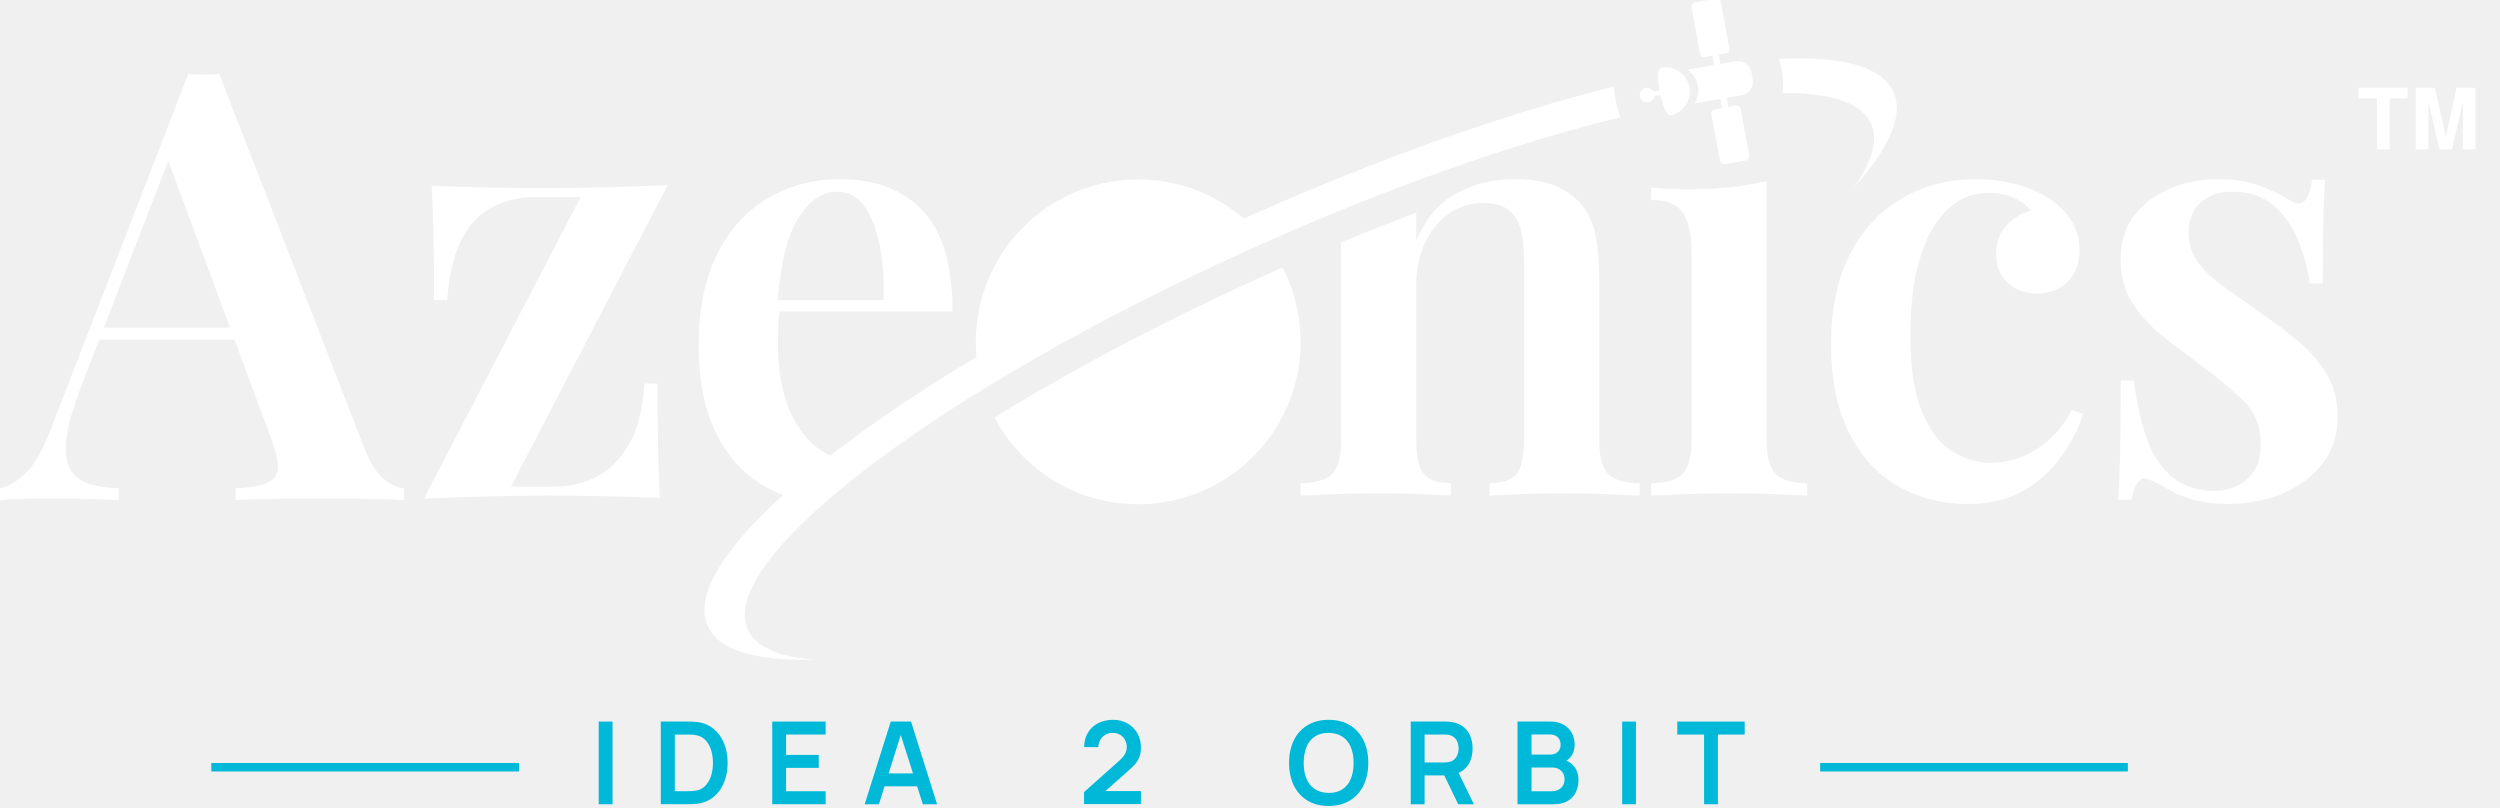
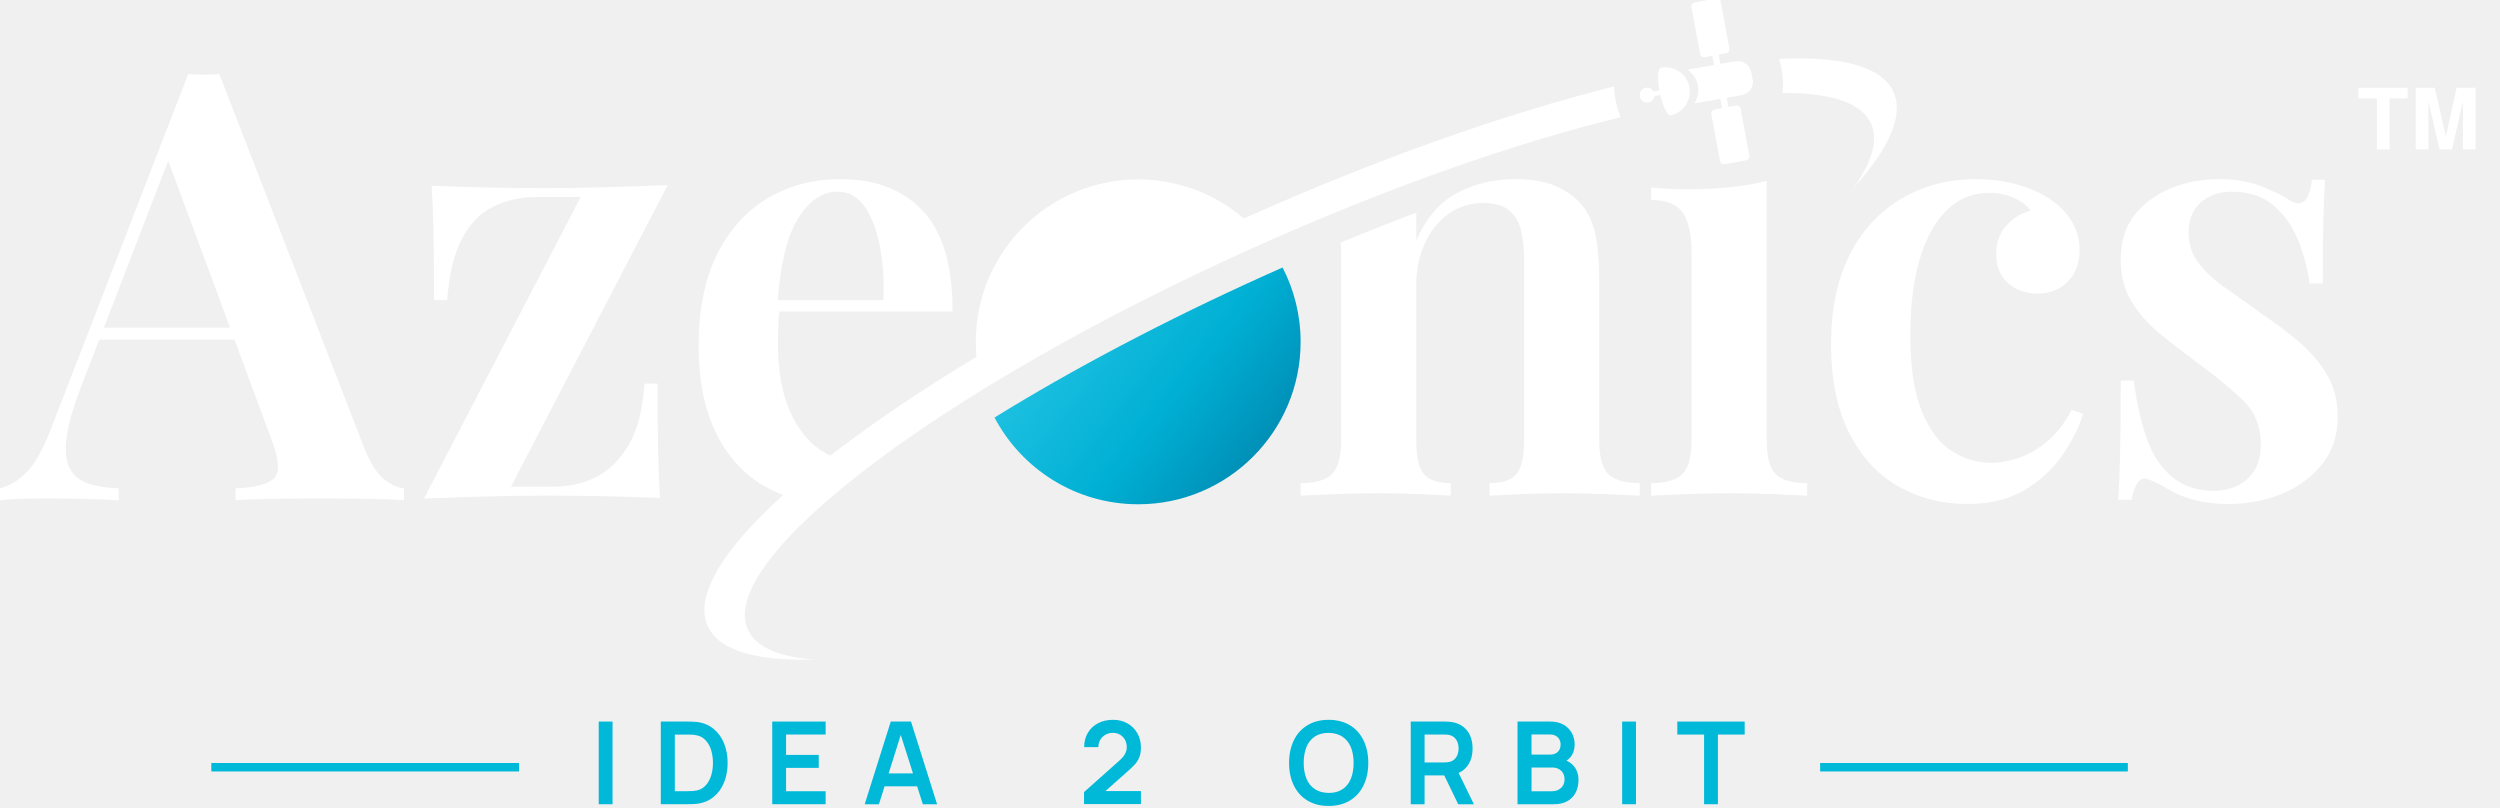
<svg xmlns="http://www.w3.org/2000/svg" id="Layer_2" data-name="Layer 2" viewBox="0 0 154 49.744">
  <defs>
    <style>
      .cls-1 {
        fill: #fff;
      }

      .cls-2 {
        fill: #00b9d9;
      }
    </style>
+     <linearGradient id="globe-grad" x1="62" y1="17" x2="80" y2="31" gradientUnits="userSpaceOnUse">
+       <stop offset="0" stop-color="#2ec9e8" />
+       <stop offset=".55" stop-color="#00b0d4" />
+       <stop offset="1" stop-color="#007ca6" />
+     </linearGradient>
  </defs>
  <g id="Layer_1-2" data-name="Layer 1-2">
    <g>
      <g>
        <g>
          <rect class="cls-2" x="13.018" y="47" width="18.955" height=".522" />
          <rect class="cls-2" x="112.12" y="47" width="18.955" height=".522" />
        </g>
        <g>
          <path class="cls-2" d="M36.881,44.448h.852v5.093h-.852v-5.093Z" />
          <path class="cls-2" d="M40.705,44.448h1.624c.255,0,.461.01.619.028.391.049.728.19,1.011.423s.497.53.644.893c.146.363.219.764.219,1.202s-.073.839-.219,1.202-.36.661-.642.893c-.282.232-.62.373-1.013.422-.156.019-.362.028-.619.028h-1.624v-5.093.002ZM42.89,48.699c.231-.042.423-.147.576-.313s.267-.37.341-.612.111-.502.111-.78c0-.285-.038-.549-.113-.791s-.19-.444-.343-.606-.344-.265-.573-.308c-.078-.017-.164-.027-.26-.032-.095-.005-.196-.007-.302-.007h-.757v3.487h.757c.252,0,.44-.013.562-.039h0Z" />
          <path class="cls-2" d="M47.57,44.448h3.289v.799h-2.437v1.255h2.012v.799h-2.012v1.439h2.437v.799h-3.289v-5.093.002Z" />
          <path class="cls-2" d="M54.869,44.448h1.249l1.606,5.093h-.877l-1.457-4.569h.191l-1.439,4.569h-.877l1.606-5.093h-.002ZM54.158,47.642h2.674v.796h-2.674v-.796Z" />
          <path class="cls-2" d="M66.778,48.791l2.179-1.942c.163-.144.279-.282.348-.416.069-.133.104-.267.104-.401,0-.17-.036-.321-.108-.455-.072-.133-.173-.239-.304-.316s-.279-.117-.444-.117c-.172,0-.327.04-.465.12s-.245.188-.32.323c-.076.136-.111.281-.106.437h-.877c0-.335.075-.63.226-.884s.361-.451.631-.591.579-.209.928-.209c.323,0,.615.072.875.217.261.145.465.347.613.605.149.258.223.551.223.879,0,.234-.031.431-.094.592s-.149.306-.26.433-.28.29-.509.488l-.018.018-1.545,1.369-.078-.212h2.504v.803h-3.505v-.743l.002.002Z" />
          <path class="cls-2" d="M80.543,49.316c-.368-.22-.649-.531-.844-.932s-.292-.864-.292-1.39.097-.989.292-1.39c.194-.401.476-.711.844-.932s.801-.331,1.301-.331.937.11,1.304.331c.367.22.648.531.844.932s.294.864.294,1.39-.098.989-.294,1.39-.477.711-.844.932c-.367.22-.801.331-1.304.331-.5,0-.933-.11-1.301-.331ZM82.691,48.622c.23-.151.402-.366.518-.644.115-.278.173-.606.173-.983,0-.375-.058-.7-.173-.976-.116-.276-.288-.489-.517-.64s-.512-.229-.849-.234c-.332-.002-.613.072-.844.223-.23.151-.403.365-.518.643s-.173.606-.173.983c0,.375.057.7.172.976.114.276.286.489.516.64.23.151.512.229.847.234.335.003.617-.072.847-.223h0Z" />
          <path class="cls-2" d="M86.902,44.448h2.104c.153,0,.289.01.407.028.288.042.528.139.722.29s.338.34.433.568.143.485.143.773c0,.283-.047.538-.142.766-.094.227-.237.416-.428.566-.191.15-.428.247-.711.292l-.364.032h-1.312v1.779h-.852v-5.093h0ZM89.292,46.931c.132-.033.24-.093.324-.181.084-.087.144-.187.18-.299s.055-.227.055-.345c0-.12-.019-.236-.055-.348-.037-.112-.097-.211-.18-.297-.084-.086-.192-.147-.324-.182-.085-.021-.192-.032-.322-.032h-1.216v1.719h1.216c.13,0,.237-.011.322-.035ZM88.822,47.469l.866-.191,1.104,2.264h-.966l-1.004-2.072h0Z" />
          <path class="cls-2" d="M93.48,44.448h2.019c.328,0,.604.067.829.2.225.133.393.306.504.52.111.213.166.44.166.681,0,.186-.03.355-.09.506s-.146.278-.256.38c-.111.103-.243.177-.396.225v-.177c.207.047.385.131.532.251s.259.266.334.437.113.357.113.557c0,.304-.058.57-.175.798-.117.227-.29.404-.518.529-.229.125-.508.188-.838.188h-2.225v-5.095ZM95.819,46.411c.098-.047.175-.118.23-.212.056-.094.083-.206.083-.336,0-.12-.026-.227-.076-.318s-.125-.165-.223-.219-.213-.081-.345-.081h-1.146v1.238h1.146c.123,0,.233-.024.331-.071h0ZM95.998,48.648c.118-.06.211-.145.278-.256s.1-.241.1-.389c0-.139-.03-.263-.09-.371-.06-.108-.147-.195-.262-.258-.114-.063-.248-.095-.401-.095h-1.28v1.461h1.256c.148,0,.282-.03.399-.09v-.002Z" />
          <path class="cls-2" d="M99.924,44.448h.852v5.093h-.852v-5.093Z" />
          <path class="cls-2" d="M104.971,45.248h-1.648v-.799h4.149v.799h-1.648v4.293h-.852v-4.293h0Z" />
        </g>
      </g>
      <g>
        <g>
          <path class="cls-1" d="M37.384,11.532c-1.298.037-2.57.055-3.818.055-1.175,0-2.356-.012-3.543-.037-1.187-.024-2.331-.061-3.433-.11.049.734.085,1.658.11,2.772.024,1.114.037,2.54.037,4.277h.808c.122-1.591.422-2.845.9-3.763.477-.918,1.113-1.579,1.909-1.983.795-.404,1.695-.606,2.699-.606h2.717l-9.656,18.577c1.199-.049,2.447-.092,3.745-.129,1.297-.037,2.57-.055,3.818-.055,1.175,0,2.355.012,3.543.037,1.187.024,2.331.061,3.433.11-.049-.734-.086-1.664-.11-2.79-.025-1.125-.037-2.545-.037-4.259h-.808c-.098,1.567-.416,2.815-.955,3.745-.539.93-1.206,1.597-2.001,2.001-.796.404-1.67.606-2.625.606h-2.643l9.655-18.577c-1.199.049-2.448.092-3.745.128h0Z" />
          <path class="cls-1" d="M108.827,27.117v-15.97c-.686.172-1.438.3-2.258.385-.82.086-1.683.129-2.588.129-.734,0-1.493-.037-2.276-.11v.771c.955,0,1.609.263,1.964.789.354.527.532,1.34.532,2.441v11.565c0,1.028-.19,1.725-.569,2.093-.38.367-1.022.551-1.927.551v.771c.465-.024,1.162-.055,2.093-.092.93-.037,1.848-.055,2.754-.055.93,0,1.848.018,2.753.055s1.579.068,2.019.092v-.771c-.906,0-1.548-.184-1.928-.551-.38-.367-.569-1.065-.569-2.093h0Z" />
          <path class="cls-1" d="M126.064,27.227c-.575.465-1.156.796-1.744.991-.587.196-1.138.294-1.652.294-.857,0-1.665-.239-2.423-.716-.759-.477-1.377-1.291-1.854-2.441s-.716-2.717-.716-4.699c0-1.419.116-2.674.349-3.763.232-1.089.563-2.007.991-2.754.428-.746.936-1.309,1.524-1.689.587-.379,1.248-.569,1.983-.569.563,0,1.077.104,1.542.312s.808.471,1.028.789c-.587.147-1.089.453-1.505.918s-.624,1.053-.624,1.762c0,.734.239,1.322.716,1.762.477.441,1.095.661,1.854.661.734,0,1.346-.244,1.836-.734.489-.489.734-1.138.734-1.946,0-.661-.172-1.267-.514-1.817-.343-.551-.808-1.01-1.395-1.377-.563-.367-1.23-.654-2.001-.863-.771-.208-1.61-.312-2.515-.312-1.689,0-3.212.404-4.571,1.212-1.358.808-2.417,1.964-3.176,3.469-.759,1.505-1.138,3.335-1.138,5.489,0,2.179.373,4.002,1.12,5.47.746,1.469,1.756,2.564,3.029,3.286,1.272.722,2.692,1.083,4.259,1.083,1.37,0,2.533-.282,3.488-.845s1.731-1.272,2.331-2.129c.599-.856,1.034-1.713,1.303-2.57l-.698-.257c-.465.857-.986,1.518-1.56,1.983h0Z" />
          <path class="cls-1" d="M143.374,23.133c-.416-.722-.967-1.382-1.652-1.983-.686-.599-1.469-1.193-2.35-1.781-.759-.563-1.487-1.083-2.184-1.56-.698-.477-1.267-.991-1.707-1.542-.44-.551-.661-1.193-.661-1.927,0-.808.251-1.432.753-1.872.501-.44,1.132-.661,1.891-.661,1.077,0,1.946.288,2.606.863.661.575,1.162,1.291,1.505,2.148.343.857.575,1.738.698,2.643h.808c0-1.615.012-2.906.037-3.873.024-.967.061-1.805.11-2.515h-.808c-.172,1.395-.673,1.787-1.505,1.175-.343-.22-.881-.477-1.615-.771-.734-.294-1.616-.441-2.643-.441-1.053,0-2.038.19-2.955.569-.918.38-1.658.931-2.221,1.652-.563.722-.844,1.634-.844,2.735,0,1.004.226,1.872.679,2.607.453.734,1.04,1.395,1.762,1.982s1.499,1.187,2.331,1.799c1.102.808,2.019,1.567,2.754,2.276.734.71,1.101,1.603,1.101,2.68,0,.71-.141,1.273-.422,1.689-.282.416-.637.722-1.065.918-.429.196-.875.294-1.34.294-1.077,0-1.958-.287-2.643-.863-.685-.575-1.206-1.37-1.56-2.386-.355-1.015-.619-2.196-.79-3.543h-.807c0,1.86-.013,3.353-.037,4.479-.025,1.126-.061,2.081-.11,2.864h.808c.097-.514.239-.881.422-1.101s.397-.269.642-.147c.269.098.532.22.789.367.257.147.544.306.863.477.416.196.893.355,1.432.477.538.122,1.138.184,1.799.184,1.223,0,2.343-.215,3.359-.642,1.015-.428,1.836-1.04,2.46-1.836.624-.795.936-1.756.936-2.882,0-.979-.208-1.829-.624-2.551h-.002Z" />
          <path class="cls-1" d="M98.511,27.117v-9.876c0-1.248-.092-2.239-.275-2.974-.184-.734-.496-1.334-.936-1.799-.392-.416-.899-.758-1.524-1.028-.624-.269-1.45-.404-2.478-.404-1.273,0-2.448.282-3.525.844-1.077.563-1.922,1.542-2.533,2.937v-1.718c-1.522.575-3.074,1.19-4.648,1.842.014.193.022.395.022.61v11.565c0,1.028-.19,1.725-.569,2.093-.38.367-1.022.551-1.927.551v.771c.465-.024,1.162-.055,2.093-.092.93-.037,1.848-.055,2.753-.055.856,0,1.701.018,2.533.055s1.456.068,1.872.092v-.771c-.784,0-1.334-.184-1.652-.551s-.477-1.065-.477-2.093v-9.545c0-.955.177-1.817.532-2.588.354-.771.844-1.377,1.468-1.817.624-.441,1.34-.661,2.148-.661.685,0,1.212.153,1.579.459.367.306.611.722.734,1.248.122.527.184,1.12.184,1.781v11.124c0,1.028-.159,1.725-.477,2.093-.318.367-.869.551-1.652.551v.771c.416-.024,1.052-.055,1.909-.092.856-.037,1.738-.055,2.643-.055.856,0,1.744.018,2.662.055s1.597.068,2.037.092v-.771c-.906,0-1.548-.184-1.927-.551-.38-.367-.569-1.065-.569-2.093Z" />
          <path class="cls-1" d="M57.805,25.627c.119-.077.238-.154.359-.232l-.184-.077c-.058.106-.116.209-.175.309Z" />
          <path class="cls-1" d="M51.775,11.036c-1.689,0-3.194.398-4.516,1.193-1.322.796-2.356,1.952-3.102,3.469-.747,1.518-1.12,3.39-1.12,5.617,0,2.105.354,3.886,1.065,5.342.709,1.456,1.701,2.551,2.974,3.286.995.574,2.111.923,3.346,1.048.978-.818,2.059-1.661,3.235-2.52-.225.026-.448.04-.67.04-.832,0-1.64-.257-2.423-.771-.784-.514-1.42-1.322-1.909-2.423-.49-1.101-.734-2.496-.734-4.185,0-.367.006-.734.018-1.101.01-.298.032-.579.067-.844h10.672c0-2.839-.612-4.907-1.836-6.204-1.224-1.297-2.913-1.946-5.066-1.946h-.001ZM54.419,18.489h-6.512c.184-2.319.604-4.003,1.262-5.048.685-1.089,1.493-1.634,2.423-1.634.685,0,1.242.306,1.67.918.428.612.74,1.426.936,2.441.196,1.016.269,2.124.22,3.323h0Z" />
        </g>
        <circle class="cls-1" cx="110.014" cy="4.999" r=".103" />
-         <path class="cls-1" d="M77.987,16.933c-6.259,2.819-11.959,5.842-16.725,8.787,1.676,3.177,5.01,5.343,8.852,5.343,5.525,0,10.004-4.479,10.004-10.004,0-1.652-.403-3.208-1.111-4.581-.339.15-.679.301-1.02.455Z" />
+         <path fill="url(#globe-grad)" d="M77.987,16.933c-6.259,2.819-11.959,5.842-16.725,8.787,1.676,3.177,5.01,5.343,8.852,5.343,5.525,0,10.004-4.479,10.004-10.004,0-1.652-.403-3.208-1.111-4.581-.339.15-.679.301-1.02.455Z" />
        <path class="cls-1" d="M13.513,4.565l8.973,23.152c.369.886.769,1.496,1.2,1.828.43.332.831.511,1.2.535v.739c-.64-.049-1.41-.08-2.308-.092-.899-.012-1.816-.019-2.751-.019-1.084,0-2.093.006-3.028.019-.936.013-1.699.043-2.289.092v-.739c1.256-.049,2.055-.264,2.4-.646.344-.381.271-1.2-.221-2.456l-6.499-17.54.665-.812-5.908,15.324c-.468,1.231-.751,2.24-.849,3.028-.099.788-.037,1.403.185,1.846.221.443.591.757,1.108.942s1.157.29,1.92.314v.739c-.788-.049-1.551-.08-2.289-.092-.739-.012-1.477-.019-2.216-.019-.542,0-1.052.006-1.532.019-.48.013-.905.043-1.274.092v-.739c.541-.123,1.077-.443,1.606-.96.529-.517,1.04-1.415,1.532-2.696L11.593,4.565c.295.025.615.037.96.037s.665-.012.96-.037ZM16.725,20.184v.739H5.721l.369-.739s10.635,0,10.635,0Z" />
        <g>
          <path class="cls-1" d="M106.899,3.777l-.924.161-.106-.571.459-.085c.138-.026.229-.158.203-.296l-.534-2.875c-.026-.138-.158-.228-.296-.203l-1.305.242c-.138.026-.228.158-.203.296l.534,2.875c.026.138.158.228.296.203l.459-.085.105.567-1.449.252c-.061.011-.12.027-.177.048.316.215.552.55.629.952.076.396-.014.788-.221,1.103.044-.002.088-.006.132-.014l1.474-.256.106.568-.459.085c-.138.026-.229.158-.203.296l.534,2.875c.026.138.158.228.296.203l1.305-.242c.138-.026.228-.158.203-.296l-.534-2.875c-.026-.138-.158-.228-.296-.203l-.459.085-.105-.564.929-.162c.456-.079.76-.517.675-.972l-.079-.425c-.085-.458-.53-.767-.989-.687Z" />
          <path class="cls-1" d="M102.313,4.17v.008s-.006,0-.009,0c-.182.037-.215.645-.084,1.388l-.36.067c-.093-.165-.283-.261-.479-.225-.248.046-.412.285-.366.533s.285.412.533.366c.2-.037.343-.2.368-.392l.361-.067c.164.729.426,1.276.609,1.26h.012c.797-.164,1.322-.95,1.168-1.75-.155-.807-.947-1.342-1.754-1.187v-.002Z" />
        </g>
        <path class="cls-1" d="M77.108,15.304c8.32-3.747,16.254-6.514,22.725-8.085-.246-.584-.387-1.223-.403-1.894-6.59,1.646-14.515,4.421-22.811,8.136-1.749-1.5-4.021-2.408-6.506-2.408-5.525,0-10.004,4.479-10.004,10.004,0,.313.016.621.045.927-11.221,6.745-18.05,13.271-16.559,16.582.681,1.512,3.017,2.168,6.542,2.061-2.158-.16-3.582-.762-4.07-1.846-1.964-4.361,11.934-14.872,31.041-23.478h0Z" />
        <path class="cls-1" d="M116.641,5.669c-.713-1.584-3.241-2.228-7.05-2.04.157.496.242,1.024.242,1.572,0,.178-.009.354-.027.528,2.933-.019,4.868.587,5.454,1.889.459,1.019.052,2.373-1.085,3.96,2.183-2.415,3.114-4.467,2.464-5.909h.002Z" />
      </g>
    </g>
  </g>
  <text x="145.2" y="9.2" font-family="Helvetica, Arial, sans-serif" font-size="5.2" font-weight="600" letter-spacing="0.1" fill="#ffffff">TM</text>
</svg>
